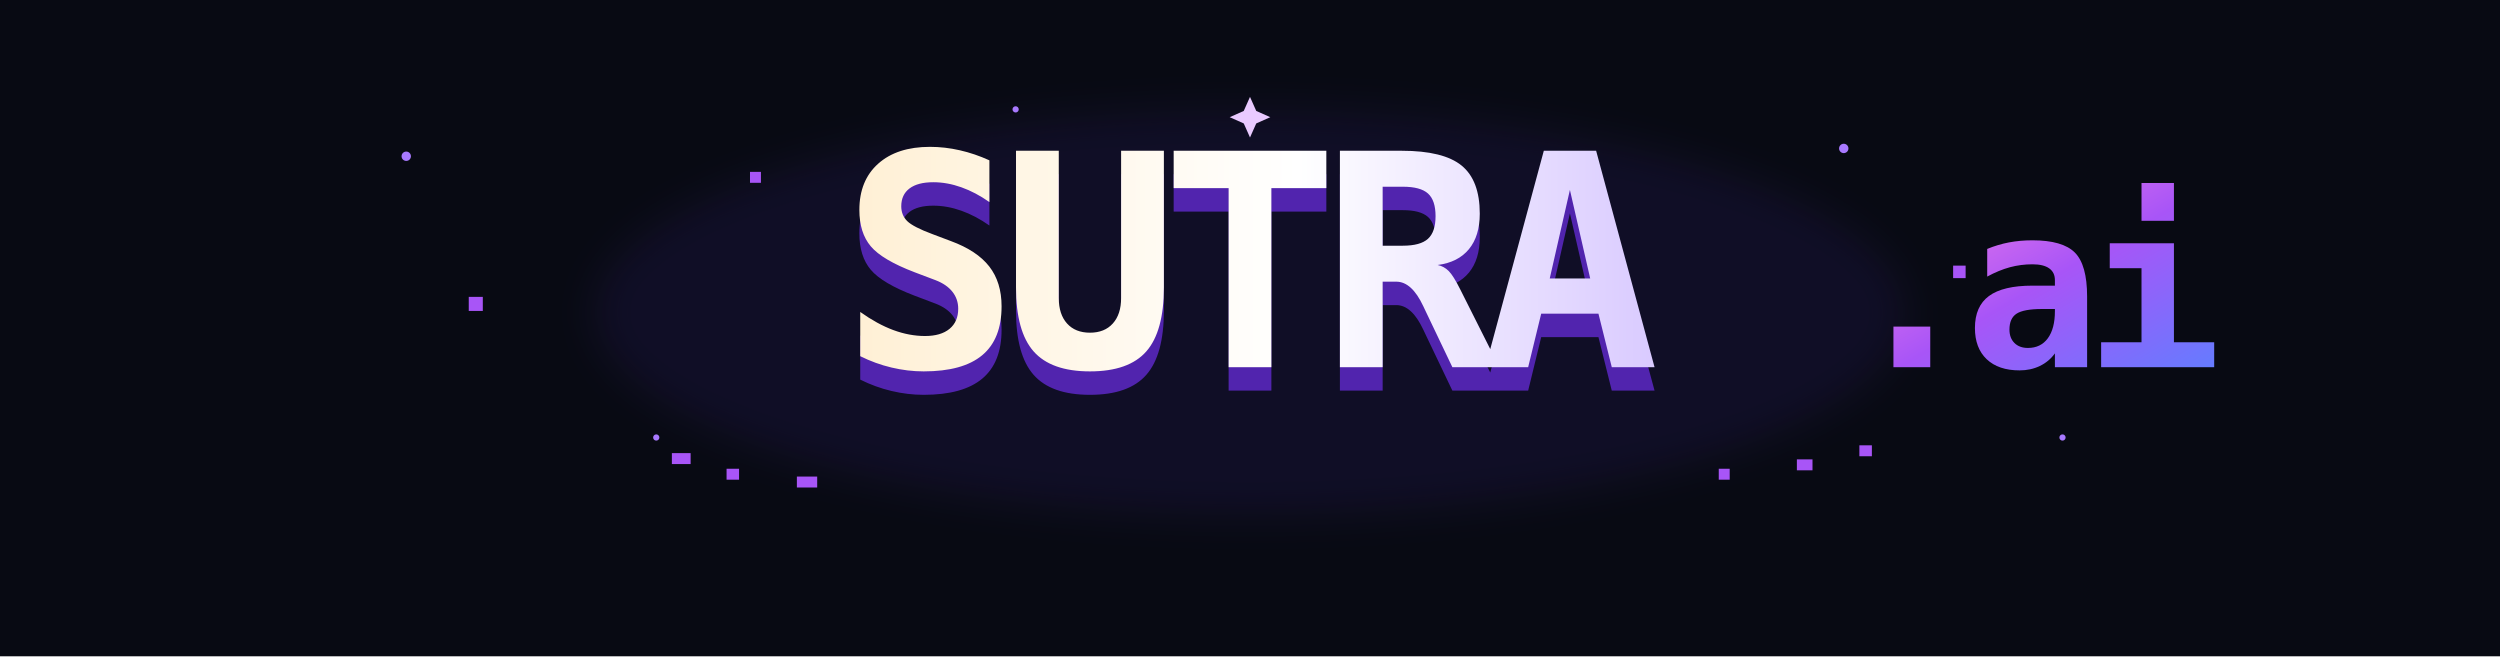
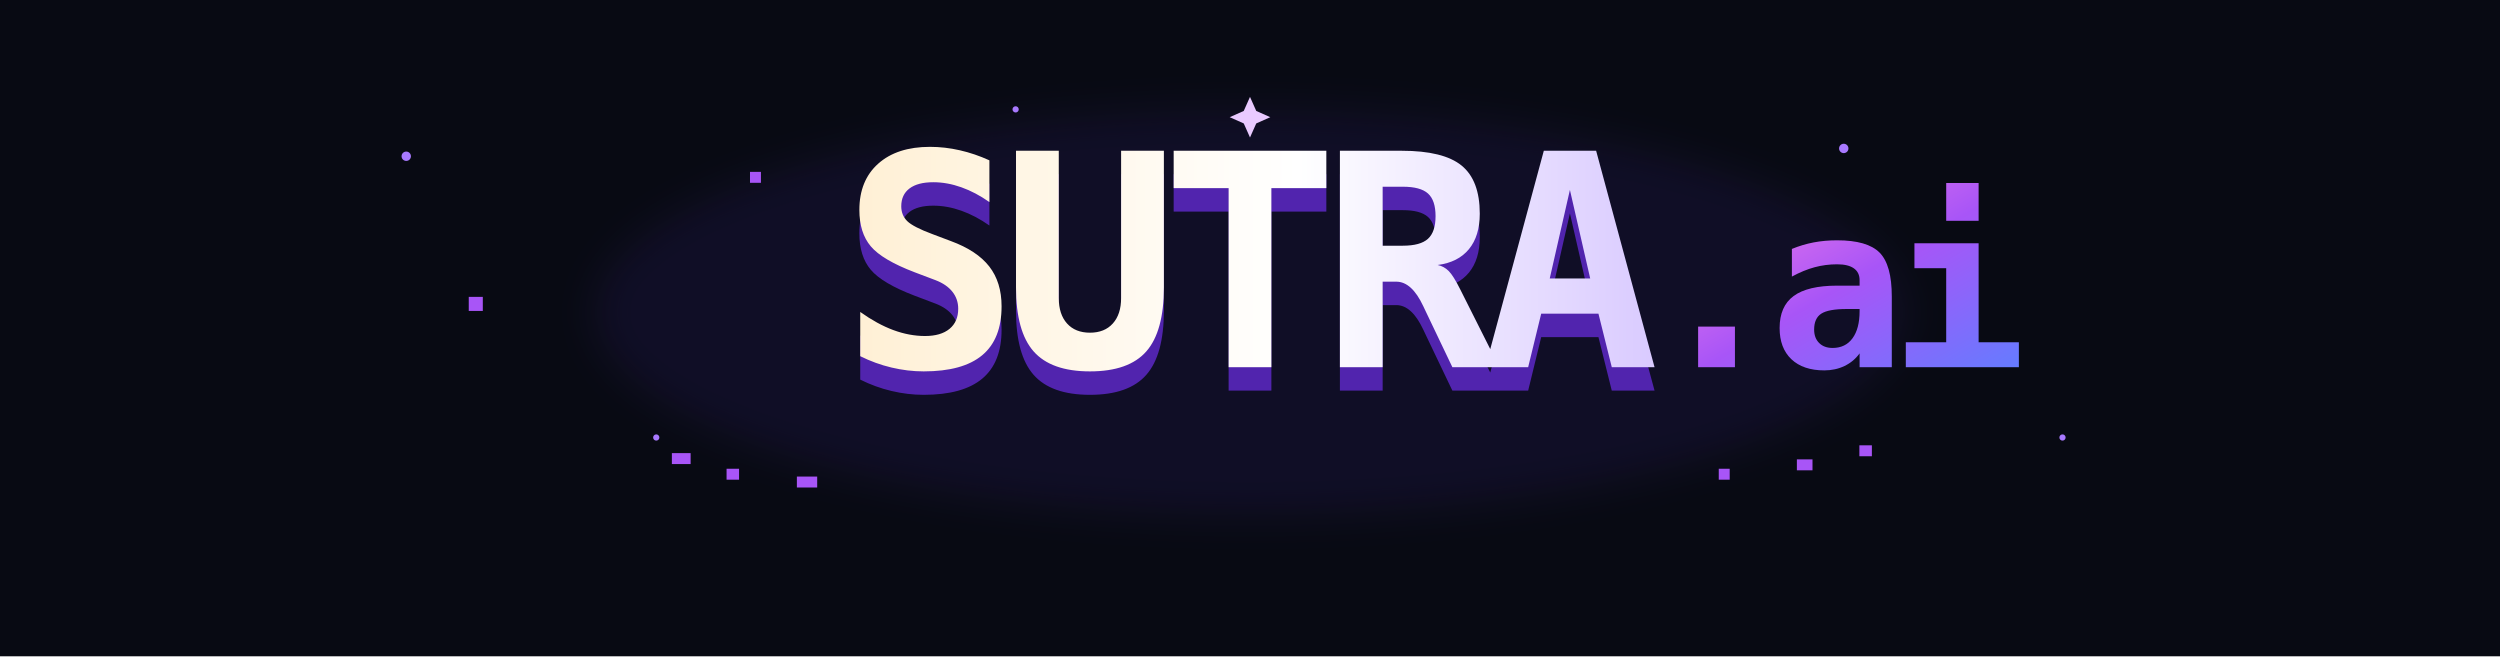
<svg xmlns="http://www.w3.org/2000/svg" width="1600" height="420" viewBox="0 0 1600 420">
  <defs>
    <linearGradient id="logoGradient" x1="0" y1="0" x2="1" y2="0">
      <stop offset="0%" stop-color="#fff0d5" />
      <stop offset="55%" stop-color="#ffffff" />
      <stop offset="100%" stop-color="#d9caff" />
    </linearGradient>
    <linearGradient id="aiGradient" x1="0" y1="0" x2="1" y2="1">
      <stop offset="0%" stop-color="#ff82e5" />
      <stop offset="50%" stop-color="#a855f7" />
      <stop offset="100%" stop-color="#647cff" />
    </linearGradient>
    <linearGradient id="orbitGradient">
      <stop offset="0%" stop-color="#d946ef" />
      <stop offset="50%" stop-color="#8055ff" />
      <stop offset="100%" stop-color="#32aaff" />
    </linearGradient>
    <filter id="glow">
      <feGaussianBlur stdDeviation="5" result="blur" />
      <feMerge>
        <feMergeNode in="blur" />
        <feMergeNode in="SourceGraphic" />
      </feMerge>
    </filter>
    <filter id="softGlow">
      <feGaussianBlur stdDeviation="12" />
    </filter>
    <clipPath id="logoClip">
      <text x="800" y="235" text-anchor="middle" font-family="monospace" font-size="190" font-weight="900" letter-spacing="-12">SUTRA</text>
    </clipPath>
  </defs>
  <rect width="1600" height="420" fill="#080a13" />
  <ellipse cx="800" cy="200" rx="420" ry="130" fill="#7040ff" opacity=".08" filter="url(#softGlow)">
    <animate attributeName="opacity" values=".04;.13;.04" dur="5s" repeatCount="indefinite" />
  </ellipse>
  <g fill="#a879ff">
    <circle cx="260" cy="100" r="3">
      <animate attributeName="opacity" values=".2;1;.2" dur="2s" repeatCount="indefinite" />
    </circle>
    <circle cx="420" cy="280" r="2">
      <animate attributeName="opacity" values="1;.2;1" dur="3s" repeatCount="indefinite" />
    </circle>
    <circle cx="1180" cy="95" r="3">
      <animate attributeName="opacity" values=".2;1;.2" dur="2.5s" repeatCount="indefinite" />
    </circle>
    <circle cx="1320" cy="280" r="2">
      <animate attributeName="opacity" values="1;.2;1" dur="2s" repeatCount="indefinite" />
    </circle>
    <circle cx="650" cy="70" r="2">
      <animate attributeName="opacity" values=".2;1;.2" dur="3s" repeatCount="indefinite" />
    </circle>
  </g>
  <g fill="#a855f7">
    <rect x="300" y="190" width="9" height="9">
      <animateTransform attributeName="transform" type="translate" values="0 0;0 -18;0 0" dur="3s" repeatCount="indefinite" />
    </rect>
    <rect x="1250" y="170" width="8" height="8">
      <animateTransform attributeName="transform" type="translate" values="0 0;0 -15;0 0" dur="2.5s" repeatCount="indefinite" />
    </rect>
    <rect x="1100" y="300" width="7" height="7">
      <animateTransform attributeName="transform" type="translate" values="0 0;0 14;0 0" dur="3.5s" repeatCount="indefinite" />
    </rect>
    <rect x="480" y="110" width="7" height="7">
      <animateTransform attributeName="transform" type="translate" values="0 0;0 -12;0 0" dur="2s" repeatCount="indefinite" />
    </rect>
  </g>
  <g class="logo">
    <text x="800" y="250" text-anchor="middle" font-family="monospace" font-size="190" font-weight="900" letter-spacing="-12" fill="#5827bd" opacity=".9">SUTRA</text>
    <text x="800" y="235" text-anchor="middle" font-family="monospace" font-size="190" font-weight="900" letter-spacing="-12" fill="url(#logoGradient)">SUTRA</text>
-     <text x="1180" y="235" font-family="monospace" font-size="145" font-weight="900" letter-spacing="-10" fill="url(#aiGradient)">.ai</text>
+     <text x="1055" y="235" font-family="monospace" font-size="145" font-weight="900" letter-spacing="-10" fill="url(#aiGradient)">.ai</text>
  </g>
  <g clip-path="url(#logoClip)">
    <rect x="-300" y="40" width="120" height="240" fill="#ffffff" opacity=".18" transform="skewX(-20)">
      <animate attributeName="x" from="-300" to="1700" dur="5s" repeatCount="indefinite" />
    </rect>
  </g>
  <path d="M 420 275            Q 800 320 1190 275" fill="none" stroke="url(#orbitGradient)" stroke-width="5" stroke-linecap="round" filter="url(#glow)" stroke-dasharray="1100" stroke-dashoffset="1100">
    <animate attributeName="stroke-dashoffset" from="1100" to="0" dur="2.5s" fill="freeze" />
  </path>
  <g fill="#a855f7">
    <rect x="430" y="290" width="12" height="7" />
    <rect x="465" y="300" width="8" height="7" />
    <rect x="510" y="305" width="13" height="7" />
    <rect x="1150" y="294" width="10" height="7" />
    <rect x="1190" y="285" width="8" height="7" />
  </g>
  <g transform="translate(800 75)" fill="#e9caff">
    <path d="M0 -13 L4 -4 L13 0 L4 4 L0 13 L-4 4 L-13 0 L-4 -4Z">
      <animateTransform attributeName="transform" type="rotate" from="0" to="360" dur="12s" repeatCount="indefinite" />
    </path>
  </g>
</svg>
